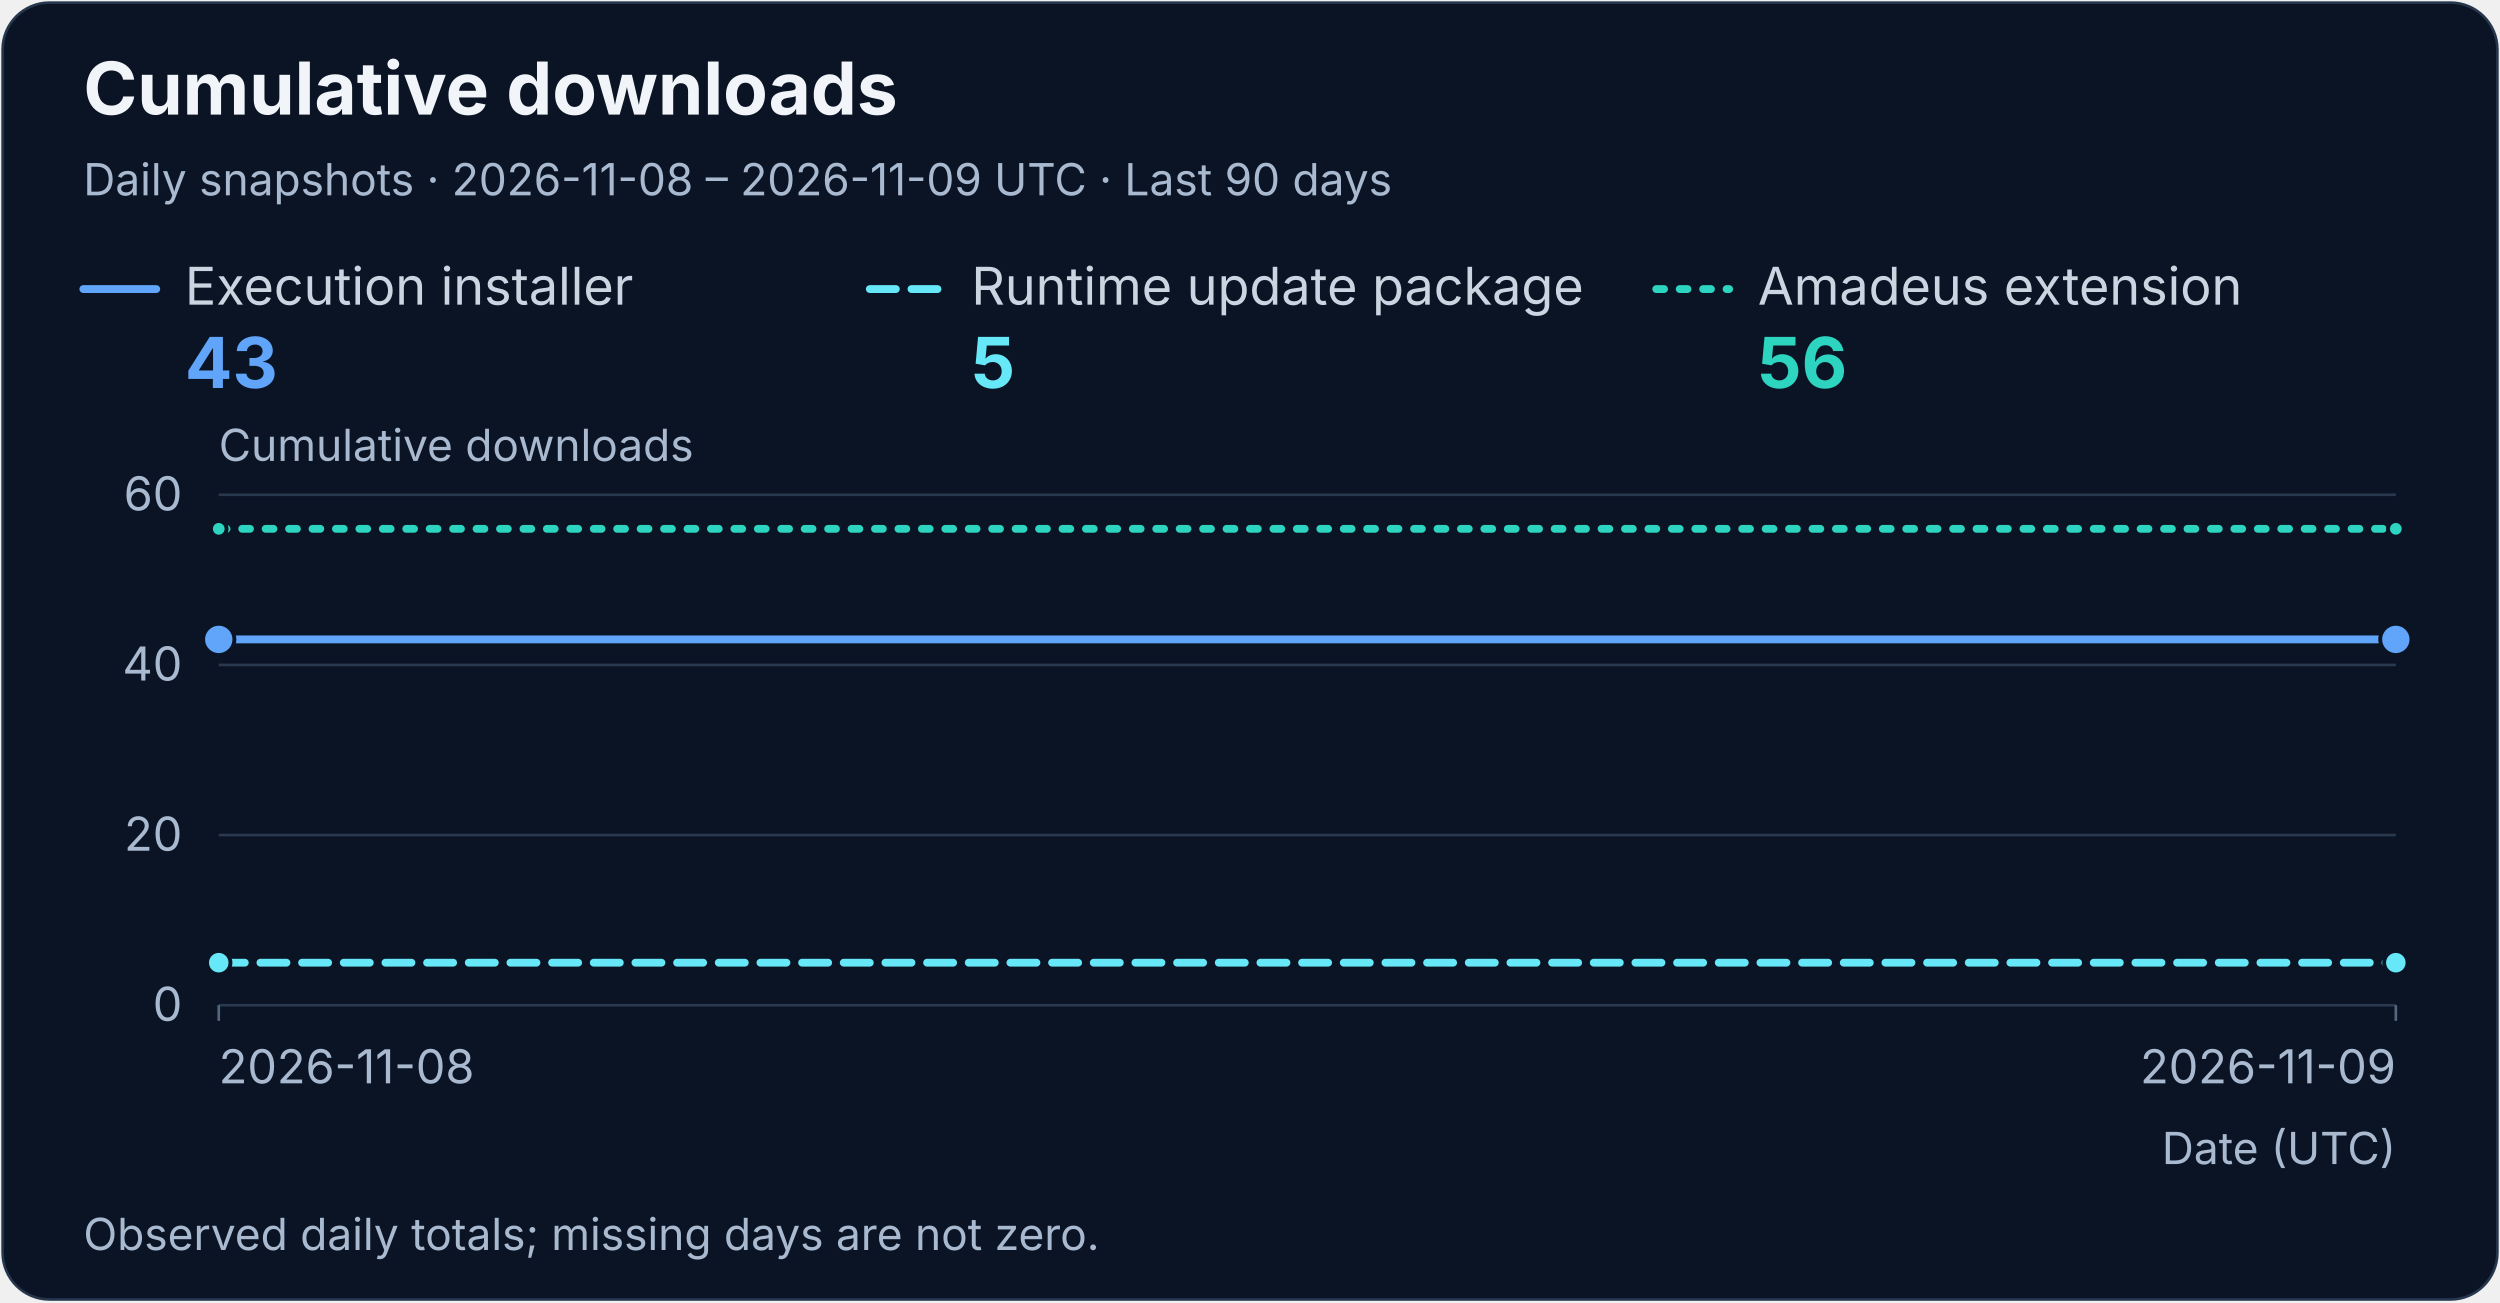
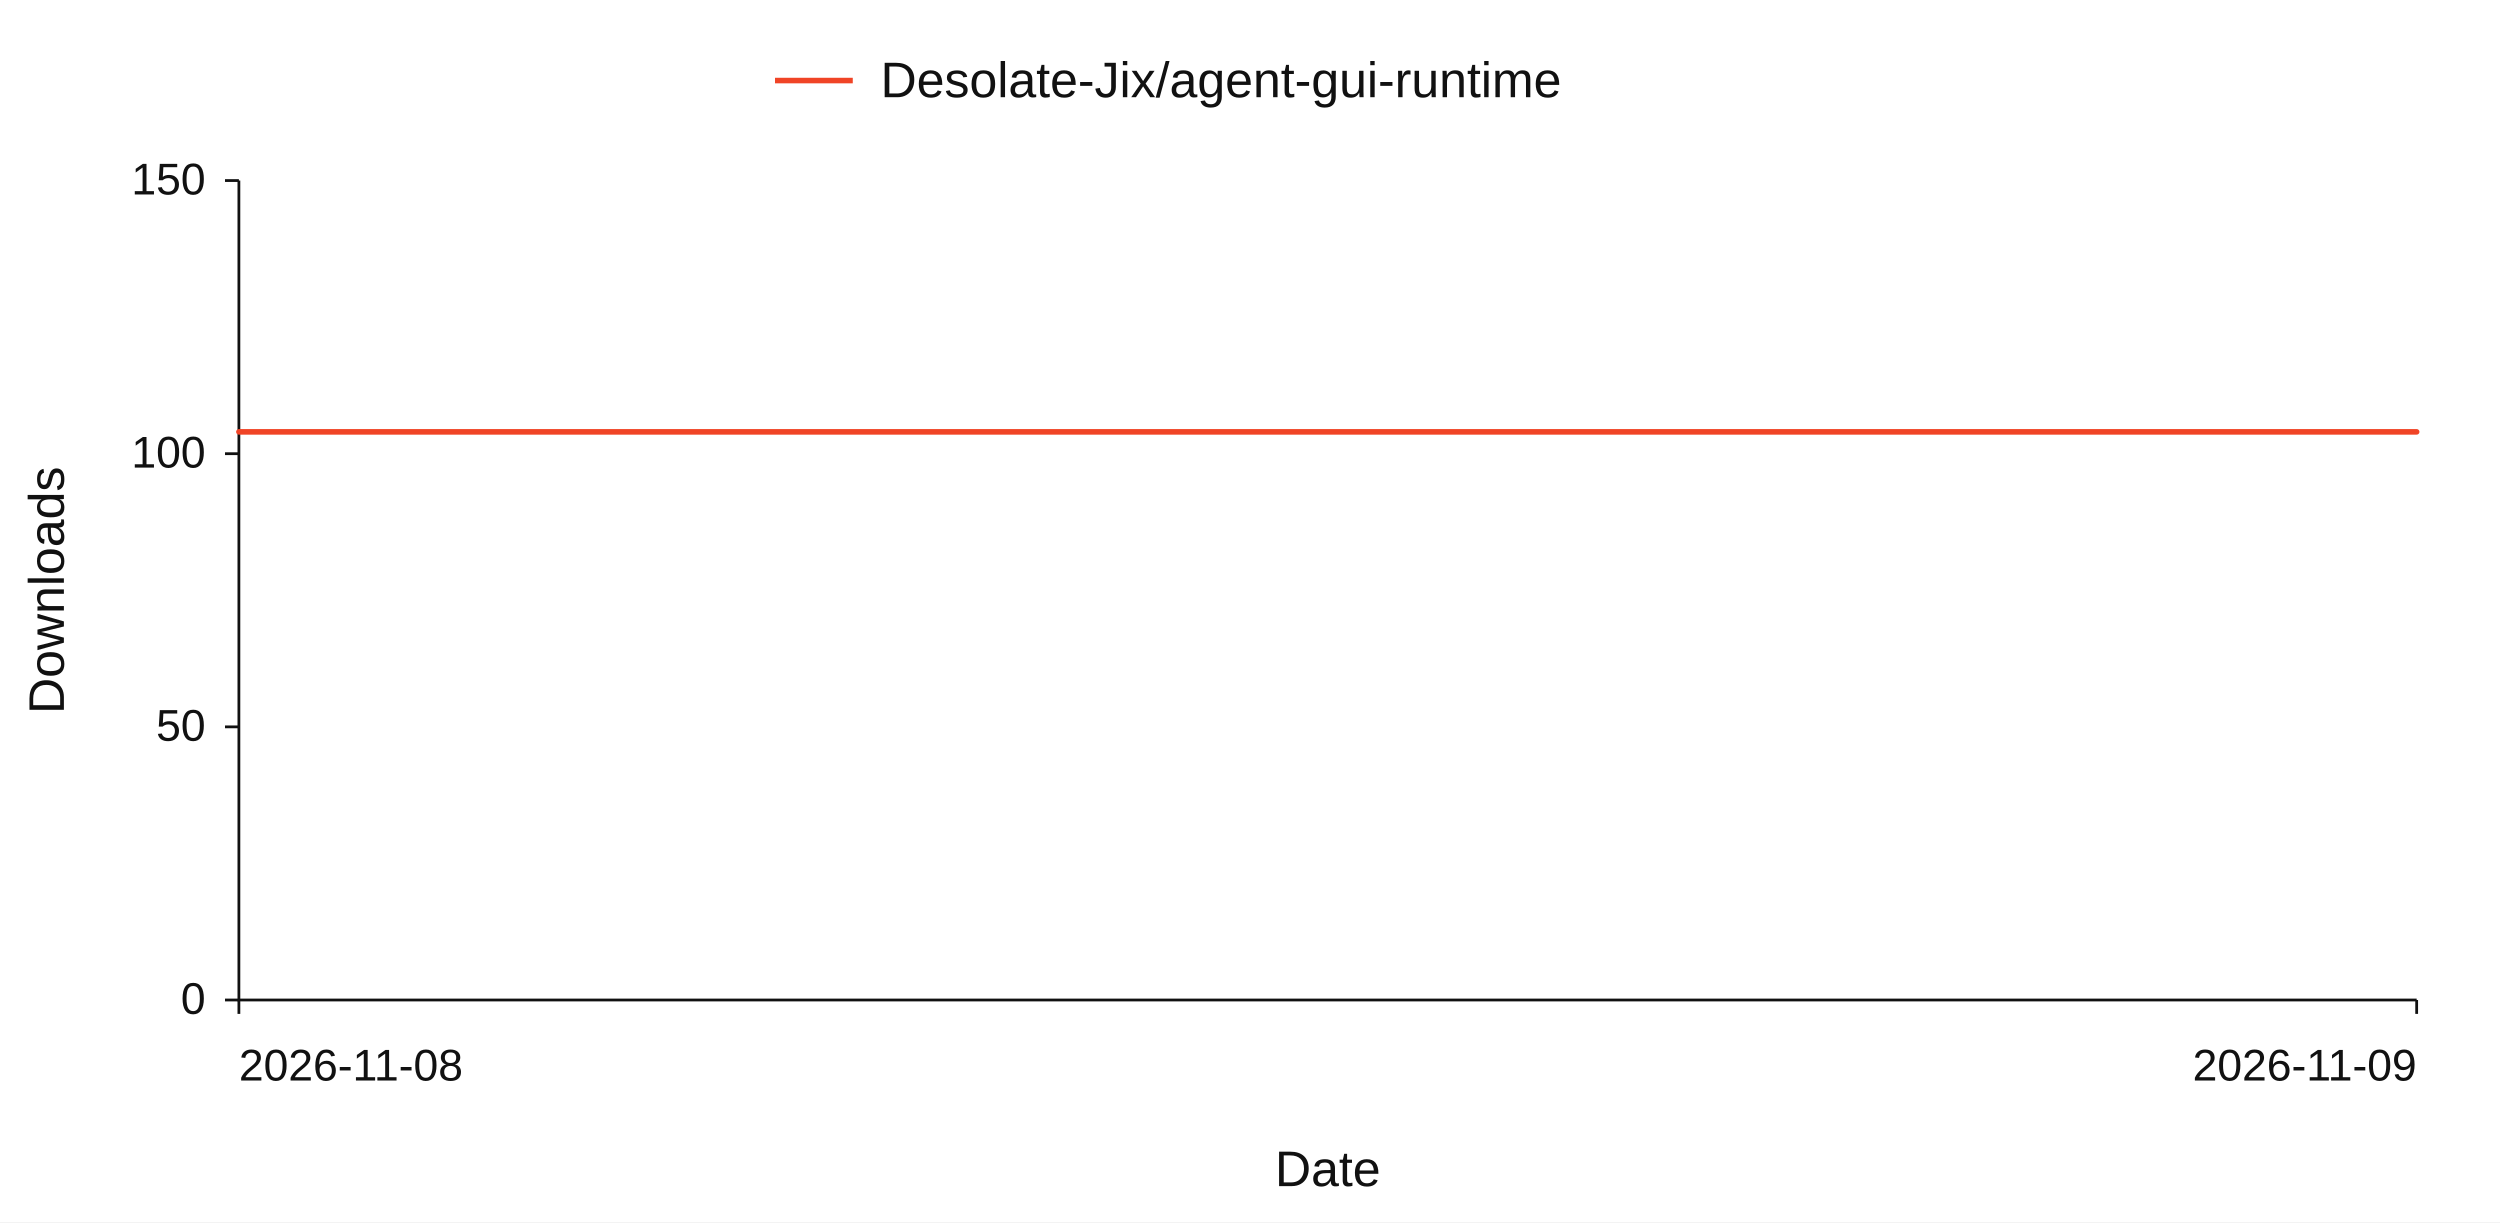
- <svg xmlns="http://www.w3.org/2000/svg" width="960" height="500" viewBox="0 0 960 500" role="img" aria-labelledby="chart-title chart-desc" lang="en">
-   <rect x="1" y="1" width="958" height="498" rx="18" fill="#0b1424" stroke="#25364d" />
-   <g font-family="system-ui, -apple-system, BlinkMacSystemFont, Segoe UI, sans-serif">
-     <text x="32" y="44" fill="#f1f5f9" font-size="28" font-weight="700">Cumulative downloads</text>
-     <text x="32" y="75" fill="#a9bad0" font-size="17">Daily snapshots · 2026-11-08 – 2026-11-09 UTC · Last 90 days</text>
-     <line x1="32" y1="111" x2="60" y2="111" stroke="#60a5fa" stroke-width="3" stroke-linecap="round" />
-     <text x="71" y="117" fill="#cbd5e1" font-size="20">Execution installer</text>
-     <text x="71" y="149" fill="#60a5fa" font-size="27" font-weight="700">43</text>
-     <line x1="334" y1="111" x2="362" y2="111" stroke="#67e8f9" stroke-width="3" stroke-linecap="round" stroke-dasharray="10 6" />
-     <text x="373" y="117" fill="#cbd5e1" font-size="20">Runtime update package</text>
-     <text x="373" y="149" fill="#67e8f9" font-size="27" font-weight="700">5</text>
-     <line x1="636" y1="111" x2="664" y2="111" stroke="#2dd4bf" stroke-width="3" stroke-linecap="round" stroke-dasharray="3 6" />
-     <text x="675" y="117" fill="#cbd5e1" font-size="20">Amadeus extension</text>
-     <text x="675" y="149" fill="#2dd4bf" font-size="27" font-weight="700">56</text>
-     <text x="84" y="177" fill="#a9bad0" font-size="17">Cumulative downloads</text>
-     <line x1="84" y1="386.00" x2="920" y2="386.00" stroke="#293a50" stroke-width="1" />
-     <text x="70" y="392.00" text-anchor="end" fill="#a9bad0" font-size="18">0</text>
-     <line x1="84" y1="320.67" x2="920" y2="320.67" stroke="#293a50" stroke-width="1" />
-     <text x="70" y="326.67" text-anchor="end" fill="#a9bad0" font-size="18">20</text>
-     <line x1="84" y1="255.33" x2="920" y2="255.33" stroke="#293a50" stroke-width="1" />
-     <text x="70" y="261.33" text-anchor="end" fill="#a9bad0" font-size="18">40</text>
-     <line x1="84" y1="190.00" x2="920" y2="190.00" stroke="#293a50" stroke-width="1" />
-     <text x="70" y="196.00" text-anchor="end" fill="#a9bad0" font-size="18">60</text>
-     <line x1="84.00" y1="386" x2="84.00" y2="392" stroke="#53677f" />
-     <text x="84.00" y="416" text-anchor="start" fill="#a9bad0" font-size="18">2026-11-08</text>
-     <line x1="920.00" y1="386" x2="920.00" y2="392" stroke="#53677f" />
-     <text x="920.00" y="416" text-anchor="end" fill="#a9bad0" font-size="18">2026-11-09</text>
-     <g id="series-installer">
-       <polyline points="84.00,245.53 920.00,245.53" fill="none" stroke="#60a5fa" stroke-width="3" stroke-linecap="round" stroke-linejoin="round" />
-       <circle cx="84.00" cy="245.53" r="6" fill="#60a5fa" stroke="#0b1424" stroke-width="1.5" />
-       <circle cx="920.00" cy="245.53" r="6" fill="#60a5fa" stroke="#0b1424" stroke-width="1.5" />
-     </g>
-     <g id="series-update">
-       <polyline points="84.00,369.67 920.00,369.67" fill="none" stroke="#67e8f9" stroke-width="3" stroke-linecap="round" stroke-linejoin="round" stroke-dasharray="10 6" />
-       <circle cx="84.00" cy="369.67" r="4.5" fill="#67e8f9" stroke="#0b1424" stroke-width="1.5" />
-       <circle cx="920.00" cy="369.67" r="4.5" fill="#67e8f9" stroke="#0b1424" stroke-width="1.5" />
-     </g>
-     <g id="series-extension">
-       <polyline points="84.00,203.07 920.00,203.07" fill="none" stroke="#2dd4bf" stroke-width="3" stroke-linecap="round" stroke-linejoin="round" stroke-dasharray="3 6" />
-       <circle cx="84.00" cy="203.07" r="3" fill="#2dd4bf" stroke="#0b1424" stroke-width="1.5" />
-       <circle cx="920.00" cy="203.07" r="3" fill="#2dd4bf" stroke="#0b1424" stroke-width="1.5" />
-     </g>
-     <text x="920" y="447" text-anchor="end" fill="#a9bad0" font-size="17">Date (UTC)</text>
-     <text x="32" y="480" fill="#a9bad0" font-size="17">Observed daily totals; missing days are not zero.</text>
+ <svg xmlns="http://www.w3.org/2000/svg" width="900" height="440" viewBox="0 0 900 440" role="img" aria-labelledby="chart-title chart-desc" lang="en">
+   <rect width="900" height="440" fill="#ffffff" />
+   <g font-family="Arial, Helvetica, sans-serif" fill="#111111">
+     <line x1="279" y1="29" x2="307" y2="29" stroke="#f04426" stroke-width="2" />
+     <text x="317" y="35" font-size="18">Desolate-Jix/agent-gui-runtime</text>
+     <path d="M 86 65 V 360 H 870" fill="none" stroke="#111111" stroke-width="1" />
+     <line x1="81" y1="360.00" x2="86" y2="360.00" stroke="#111111" stroke-width="1" />
+     <text x="74" y="365.00" text-anchor="end" font-size="16">0</text>
+     <line x1="81" y1="261.67" x2="86" y2="261.67" stroke="#111111" stroke-width="1" />
+     <text x="74" y="266.67" text-anchor="end" font-size="16">50</text>
+     <line x1="81" y1="163.33" x2="86" y2="163.33" stroke="#111111" stroke-width="1" />
+     <text x="74" y="168.33" text-anchor="end" font-size="16">100</text>
+     <line x1="81" y1="65.00" x2="86" y2="65.00" stroke="#111111" stroke-width="1" />
+     <text x="74" y="70.00" text-anchor="end" font-size="16">150</text>
+     <line x1="86.00" y1="360" x2="86.00" y2="365" stroke="#111111" stroke-width="1" />
+     <text x="86.00" y="389" text-anchor="start" font-size="16">2026-11-08</text>
+     <line x1="870.00" y1="360" x2="870.00" y2="365" stroke="#111111" stroke-width="1" />
+     <text x="870.00" y="389" text-anchor="end" font-size="16">2026-11-09</text>
+     <polyline points="86.00,155.47 870.00,155.47" fill="none" stroke="#f04426" stroke-width="2" stroke-linecap="round" stroke-linejoin="round" />
+     <text x="478.00" y="427" text-anchor="middle" font-size="18">Date</text>
+     <text x="23" y="212.50" text-anchor="middle" font-size="18" transform="rotate(-90 23 212.50)">Downloads</text>
  </g>
</svg>
